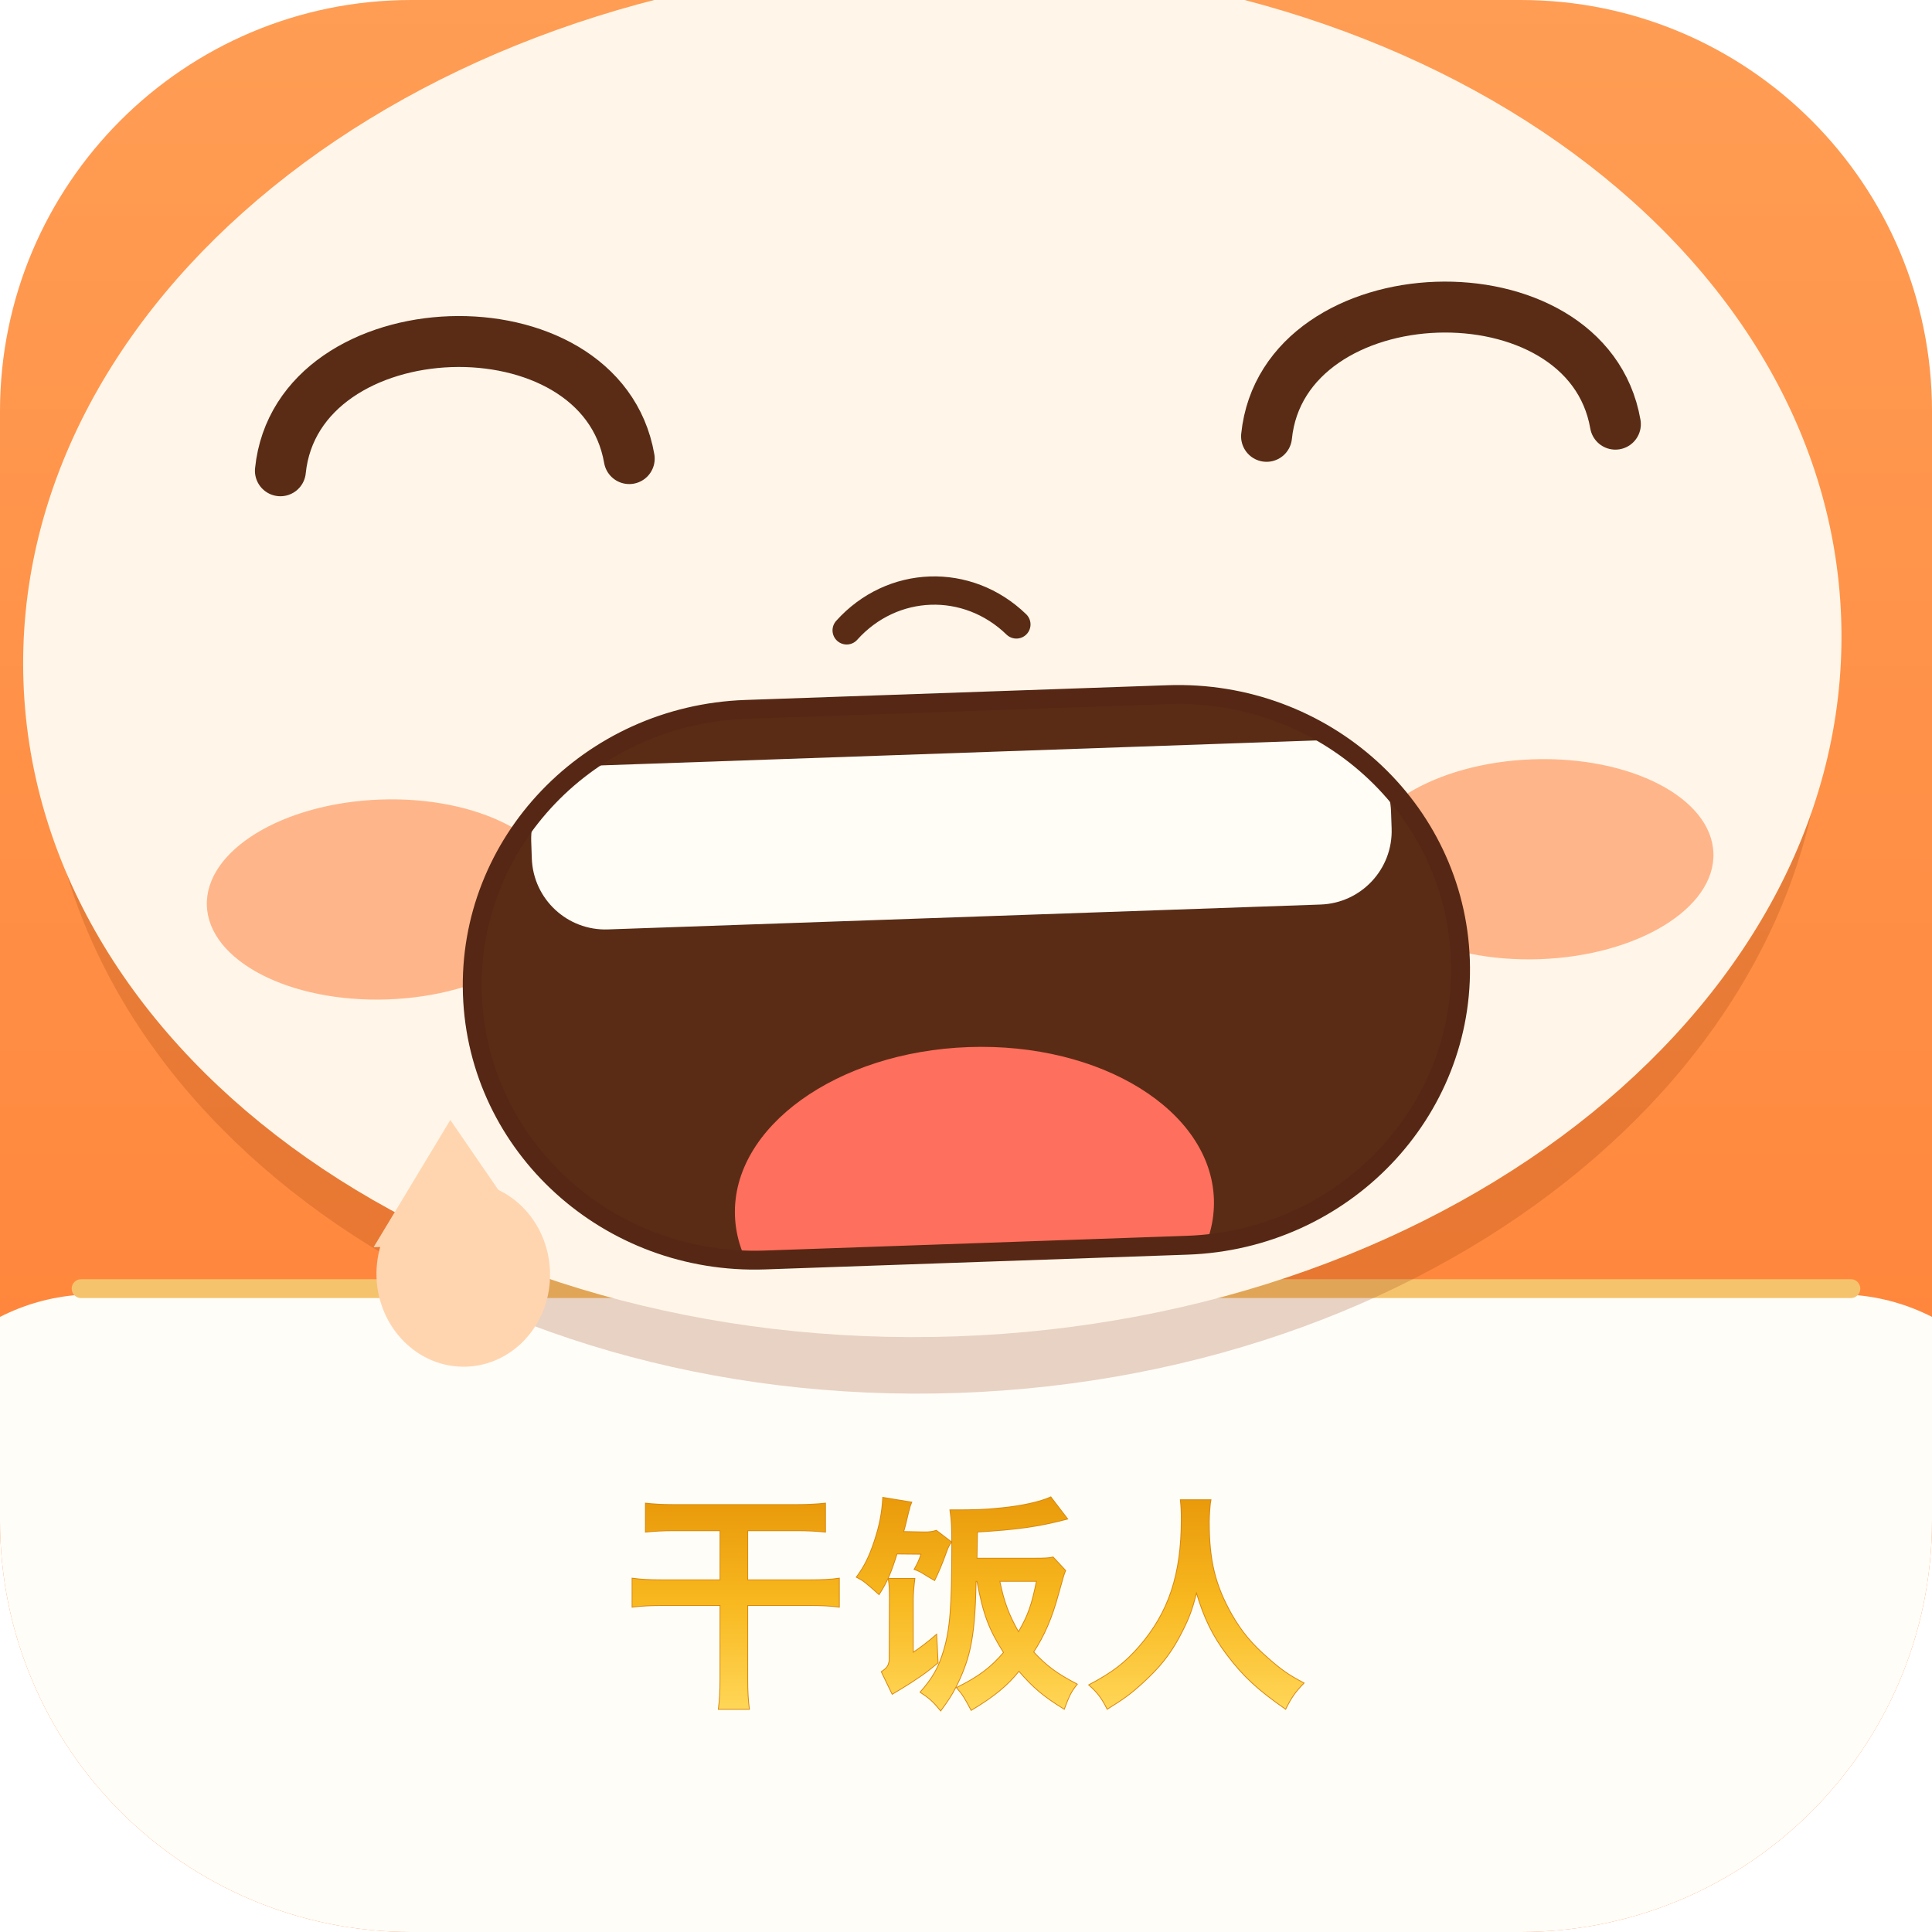
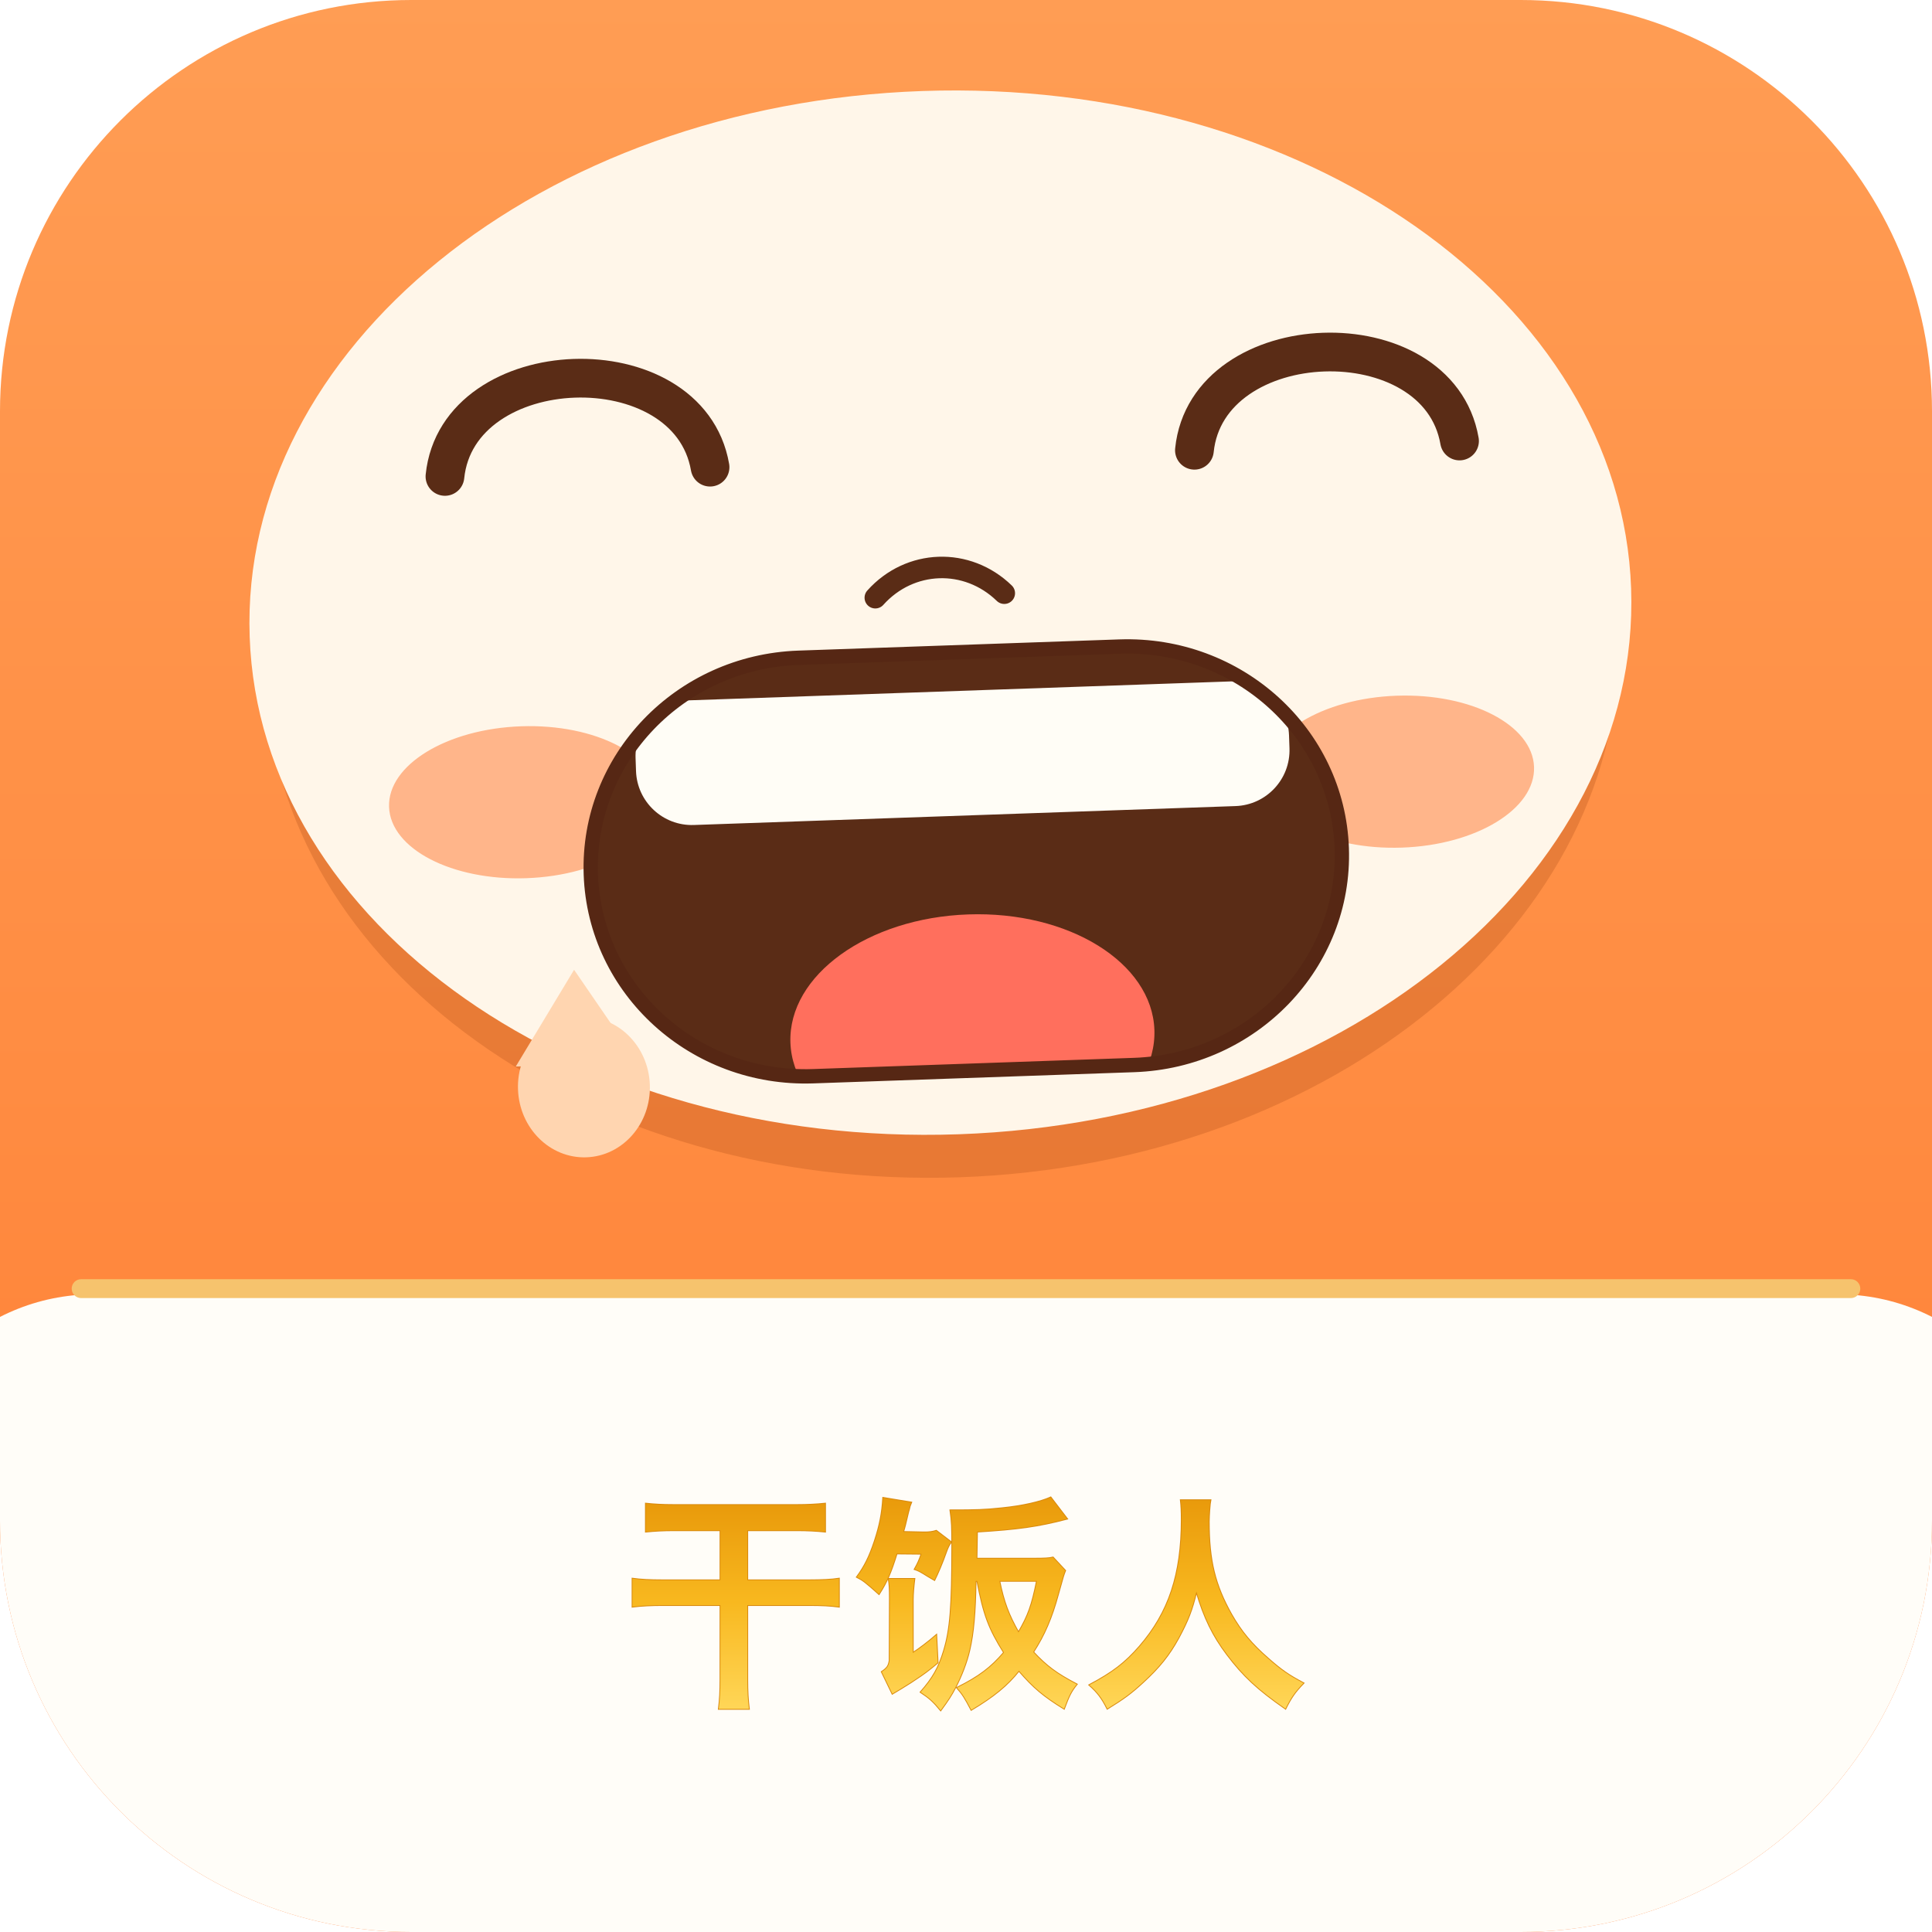
<svg xmlns="http://www.w3.org/2000/svg" viewBox="0 0 1024 1024" width="1024" height="1024">
  <defs>
    <linearGradient id="orange" x1="0" y1="0" x2="0" y2="1">
      <stop offset="0" stop-color="#FF9D54" />
      <stop offset="0.56" stop-color="#FF8C42" />
      <stop offset="1" stop-color="#FF7A2E" />
    </linearGradient>
    <linearGradient id="gold" x1="0" y1="0" x2="0" y2="1">
      <stop offset="0" stop-color="#FFD657" />
      <stop offset="0.52" stop-color="#F8B81F" />
      <stop offset="1" stop-color="#E99A0B" />
    </linearGradient>
    <clipPath id="card">
      <rect width="1024" height="1024" rx="218" />
    </clipPath>
    <clipPath id="mouth">
      <rect x="250" y="372" width="524" height="292" rx="150" />
    </clipPath>
  </defs>
  <g clip-path="url(#card)">
    <rect width="1024" height="1024" fill="url(#orange)" />
    <rect x="-60" y="686" width="1144" height="408" rx="110" fill="#FFFDF8" />
    <rect x="38" y="678" width="948" height="10" rx="5" fill="#F6C36D" />
-     <g transform="rotate(-2 512 512)">
-       <ellipse cx="500" cy="374" rx="472" ry="364" fill="#973B0A" opacity=".22" />
-       <ellipse cx="500" cy="344" rx="482" ry="364" fill="#FFF6E9" />
-       <ellipse cx="205" cy="466" rx="94" ry="53" fill="#FFB58A" />
-       <ellipse cx="816" cy="466" rx="94" ry="53" fill="#FFB58A" />
-       <path d="M158 237 C170 150 331 150 343 237" fill="none" stroke="#5A2C16" stroke-width="27" stroke-linecap="round" />
-       <path d="M681 237 C693 150 854 150 866 237" fill="none" stroke="#5A2C16" stroke-width="27" stroke-linecap="round" />
-       <path d="M455 332 C480 306 520 306 545 332" fill="none" stroke="#5A2C16" stroke-width="15" stroke-linecap="round" />
-       <rect x="250" y="372" width="524" height="292" rx="150" fill="#5A2C16" />
-       <g clip-path="url(#mouth)">
-         <rect x="284" y="399" width="456" height="87" rx="39" fill="#FFFDF6" />
-         <ellipse cx="512" cy="640" rx="127" ry="85" fill="#FF6F5D" />
+     <g transform="translate(0,-60) translate(512 512) scale(0.76) translate(-512 -512)">
+       <g transform="rotate(-2 512 512)">
+         <ellipse cx="500" cy="374" rx="472" ry="364" fill="#973B0A" opacity=".22" />
+         <ellipse cx="500" cy="344" rx="482" ry="364" fill="#FFF6E9" />
+         <ellipse cx="205" cy="466" rx="94" ry="53" fill="#FFB58A" />
+         <ellipse cx="816" cy="466" rx="94" ry="53" fill="#FFB58A" />
+         <path d="M158 237 C170 150 331 150 343 237" fill="none" stroke="#5A2C16" stroke-width="27" stroke-linecap="round" />
+         <path d="M681 237 C693 150 854 150 866 237" fill="none" stroke="#5A2C16" stroke-width="27" stroke-linecap="round" />
+         <path d="M455 332 C480 306 520 306 545 332" fill="none" stroke="#5A2C16" stroke-width="15" stroke-linecap="round" />
+         <rect x="250" y="372" width="524" height="292" rx="150" fill="#5A2C16" />
+         <g clip-path="url(#mouth)">
+           <rect x="284" y="399" width="456" height="87" rx="39" fill="#FFFDF6" />
+           <ellipse cx="512" cy="640" rx="127" ry="85" fill="#FF6F5D" />
+         </g>
+         <rect x="250" y="372" width="524" height="292" rx="150" fill="none" stroke="#562714" stroke-width="10" />
+         <ellipse cx="240" cy="666" rx="46" ry="49" fill="#FFD5B0" />
+         <path d="M236 584 L193 650 L278 650 Z" fill="#FFD5B0" />
      </g>
-       <rect x="250" y="372" width="524" height="292" rx="150" fill="none" stroke="#562714" stroke-width="10" />
-       <ellipse cx="240" cy="666" rx="46" ry="49" fill="#FFD5B0" />
-       <path d="M236 584 L193 650 L278 650 Z" fill="#FFD5B0" />
    </g>
    <g fill="url(#gold)" stroke="#D9890C" stroke-width="7" paint-order="stroke">
      <path transform="translate(329.00,896.00) scale(0.122,-0.122)" d="M550 696H766C808 696 850 694 888 690V812C850 808 809 806 765 806H231C183 806 146 808 109 812V690C148 694 187 696 232 696H433V479H181C129 479 87 481 51 486V364C90 369 136 371 182 371H433V46C433 -2 431 -41 426 -80H557C552 -41 550 -3 550 46V371H820C872 371 912 369 948 364V486C916 481 872 479 818 479H550Z" />
      <path transform="translate(451.00,896.00) scale(0.122,-0.122)" d="M269 395C269 419 272 453 276 485H164C168 462 169 442 169 399V395L168 130C164 106 158 97 134 81L180 -14C200 -2 200 -2 220 10C260 35 264 37 281 49C316 72 334 85 377 121L371 241C339 213 296 180 269 163ZM546 573 548 690C726 701 813 713 939 746L868 839C824 819 746 801 656 792C580 784 546 783 432 783C439 736 440 708 440 626C440 361 432 265 404 172C382 99 356 53 303 -7C341 -32 359 -48 390 -86C423 -41 437 -19 452 10C480 63 503 123 515 176C532 249 540 339 542 476H549C577 329 600 268 665 165C610 100 556 59 461 12C486 -16 496 -33 523 -84C620 -26 679 22 730 86C794 12 837 -24 926 -79C948 -20 957 -3 981 27C893 73 850 105 792 167C840 241 872 315 900 418C923 501 923 501 931 521L878 578C861 574 842 573 797 573ZM808 476C787 370 770 324 728 252C685 328 664 383 645 476ZM307 594C297 565 291 552 277 527C295 521 302 517 334 497C354 485 354 485 363 480C377 508 398 557 414 603C421 622 425 631 435 645L371 694C355 689 340 687 321 687H317L227 689C232 704 238 727 249 775C250 780 251 781 252 785C255 799 256 803 262 817L140 837C136 770 126 718 103 648C80 579 59 538 26 493C52 480 64 471 122 419C156 472 174 514 199 595Z" />
      <path transform="translate(573.00,896.00) scale(0.122,-0.122)" d="M433 827C436 801 437 779 437 742C437 504 382 339 254 191C191 119 138 78 36 24C72 -8 91 -33 114 -79C184 -36 217 -12 269 36C340 101 383 155 423 228C464 304 482 350 501 430C535 315 573 238 634 157C705 63 766 6 888 -79C912 -31 928 -7 966 32C900 67 870 88 811 140C740 202 696 255 653 330C581 458 555 564 555 734C555 758 559 814 562 827Z" />
    </g>
  </g>
</svg>
